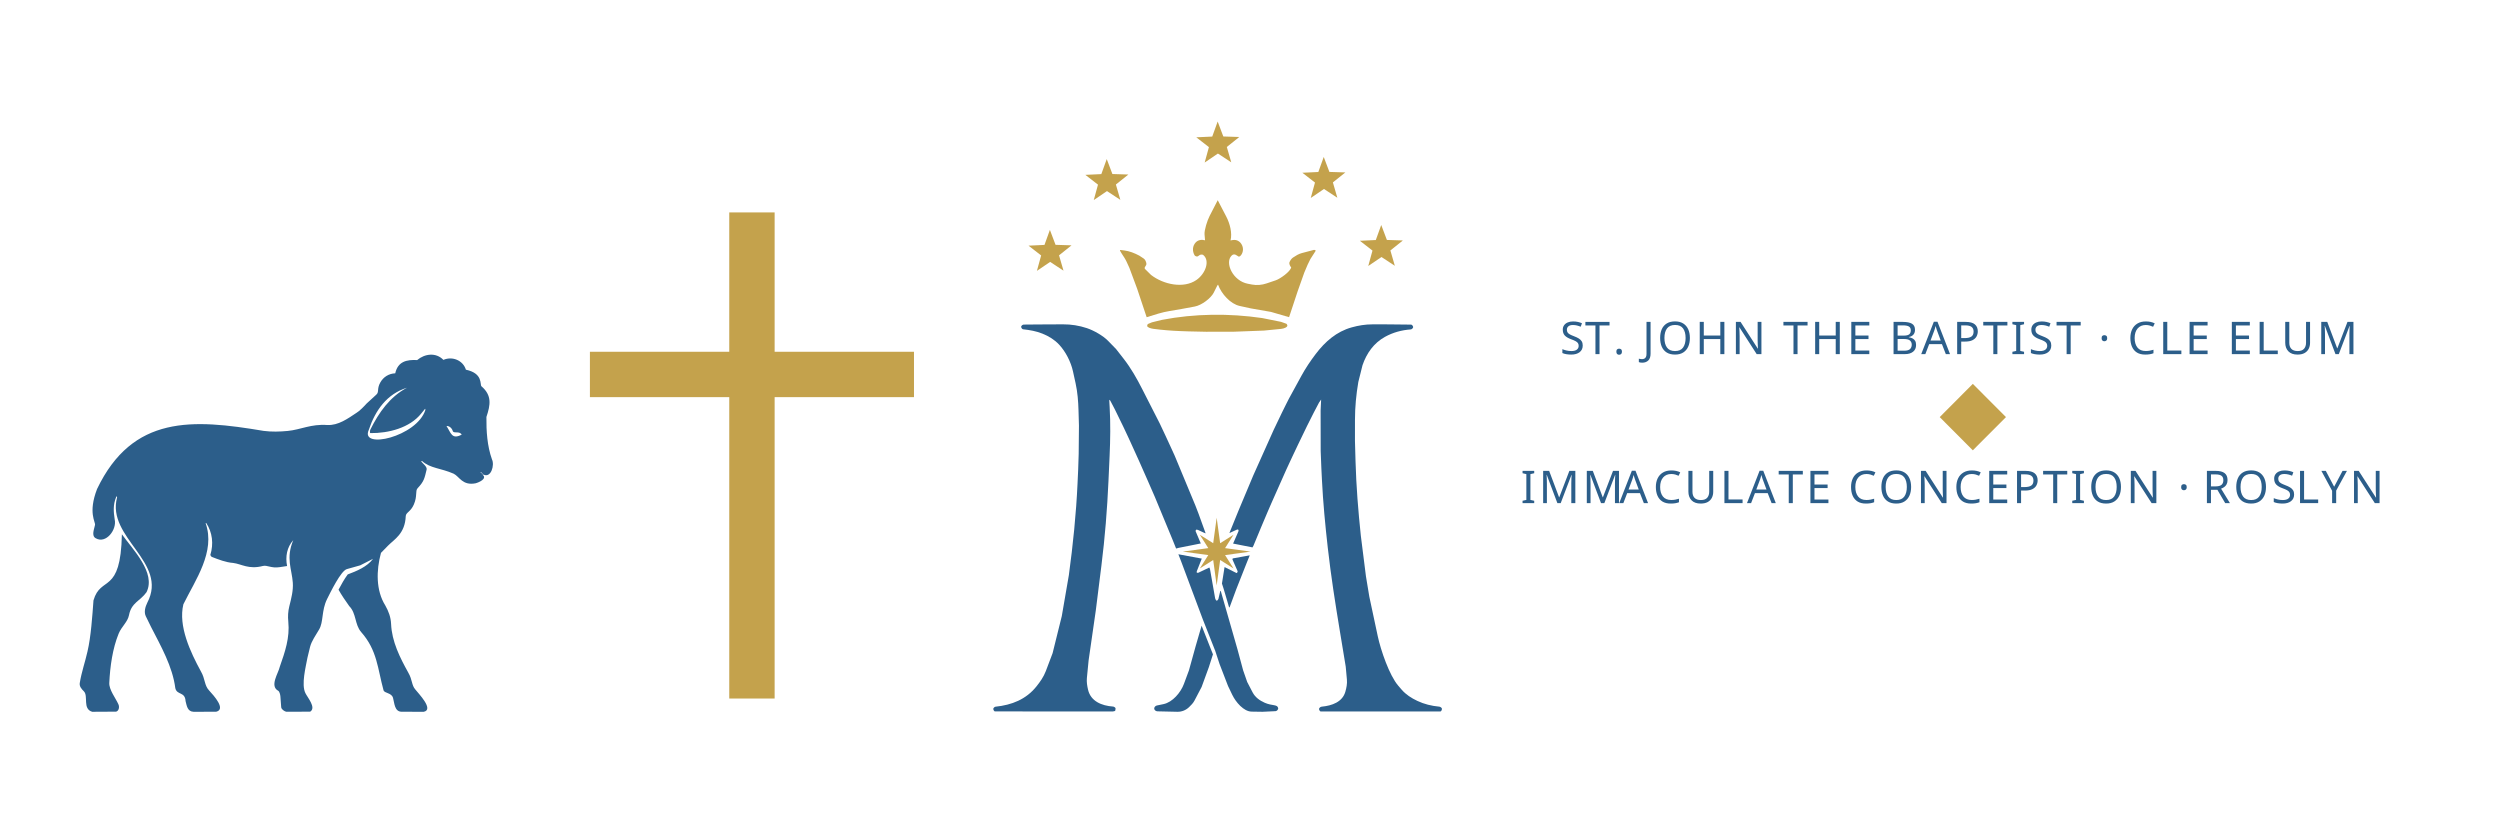
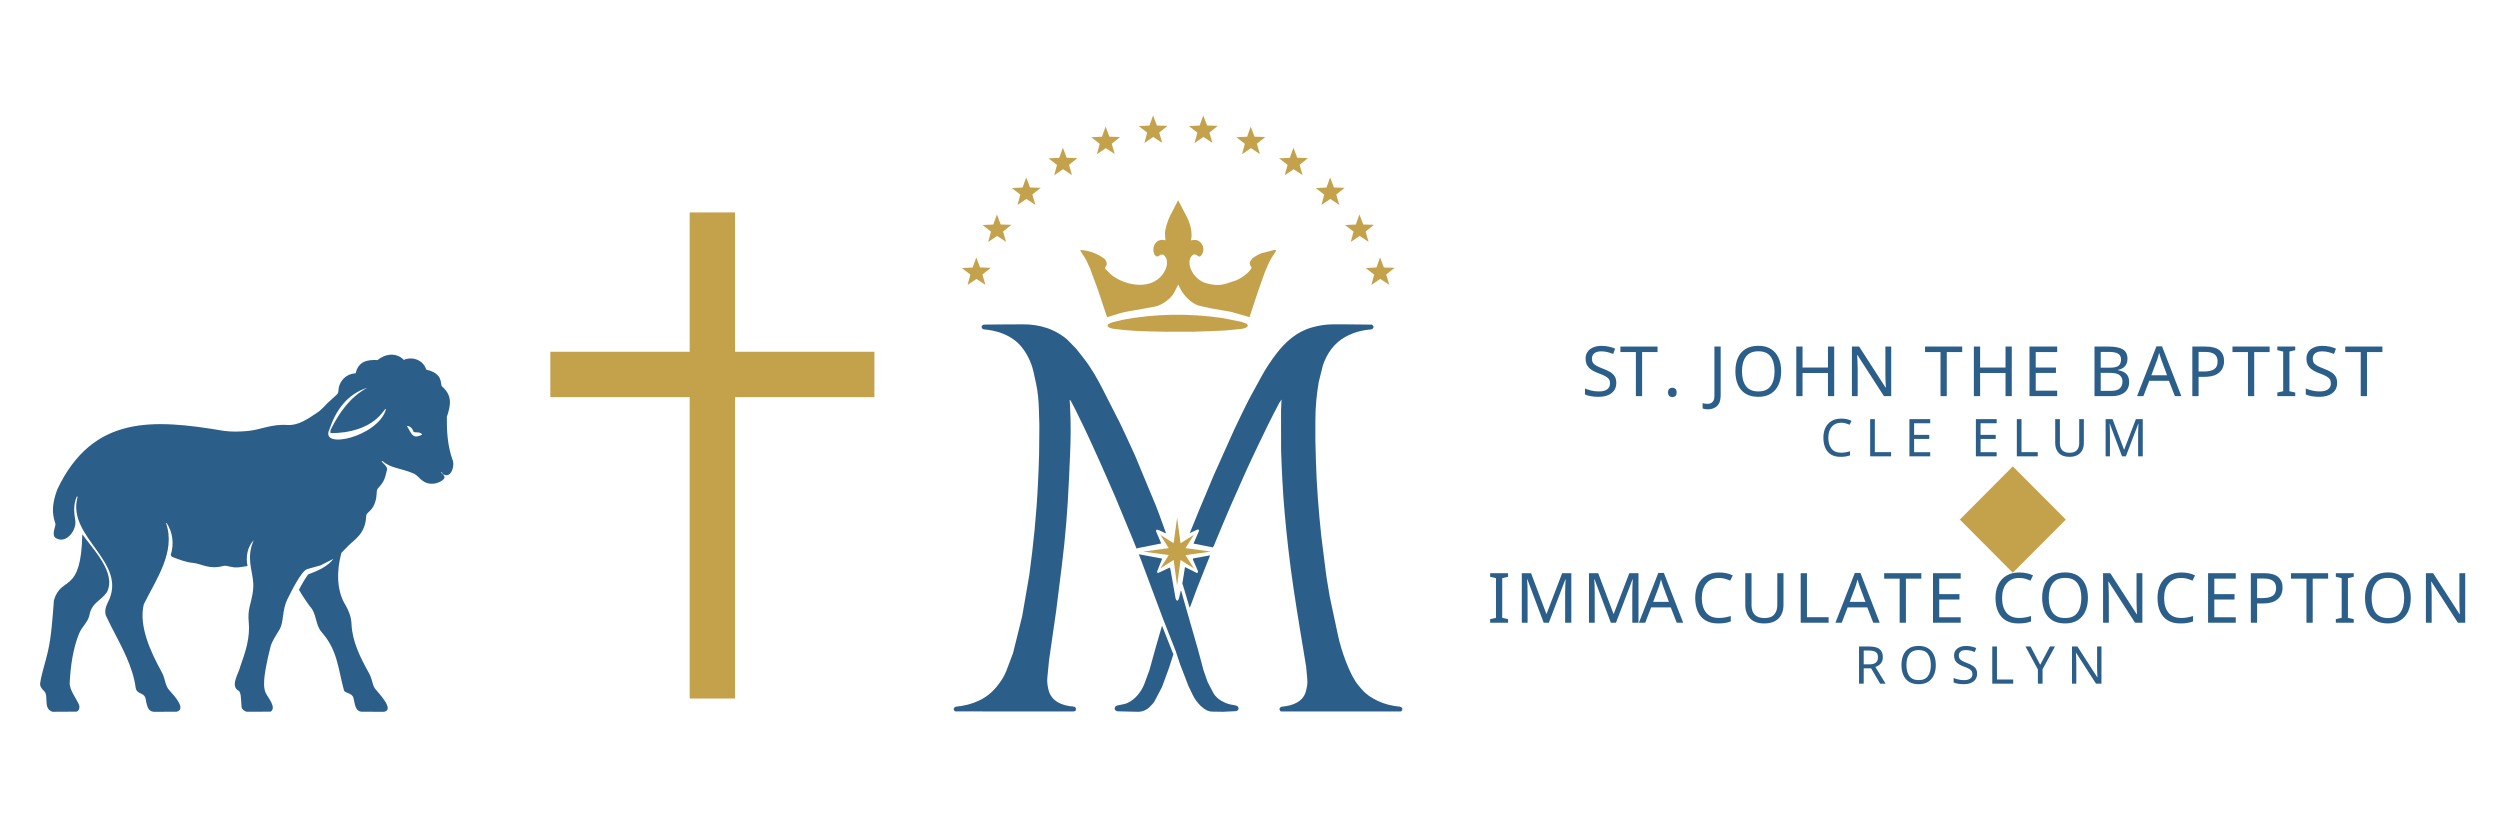
<svg xmlns="http://www.w3.org/2000/svg" id="AB4-primary-lockup" viewBox="0 0 3600 1200">
  <g id="lockup-full-color">
    <g id="icon-group">
      <g id="lockup-m">
        <g id="crown-stars-accent">
-           <path d="M1747.99,421.07c-4.21,8.41-17.58,18.5-27.59,20.35l-19.25,3.57c-11.23,2.08-22.31,3.29-33.13,6.62l-16.83,5.18-13.66-40.93-11.23-30.18-4.13-9c-3.45-7.52-11.63-17.02-8.85-16.7l5.32.63c7.87.93,14.97,3.84,21.94,7.5l6.51,4.3c1.98,1.3,3.59,4.94,3.75,7.51.18,2.77-4.14,5.33-1.92,7.52l8.61,8.49c17.85,13.81,46.86,20,65.27,7.28,13.43-9.28,19.91-28.14,9.74-36.12-.98-.77-3.89-.59-4.88.09l-2.79,1.91c-1.08.74-3.92-.1-4.74-1.55-3.37-6.01-3.06-13.24,1.57-18.31,3.51-3.84,8.71-4.52,13.57-3.21l-.73-8.48c-.52-6.07,3.94-20.01,7.32-26.58l11.67-22.67,12.36,23.73c5.21,10,8.75,23.79,6.08,34.18l3.18-.55c7.06-1.22,12.76,3.59,14.38,10.32,1.84,7.63-3.61,14.33-5.87,13.5s-6.03-5.88-10.48-1.06c-9.61,10.41,2.29,36.07,23.6,40.17l6.05,1.16c6.97,1.34,14.28.66,20.99-1.61l13.33-4.51c6.2-2.09,21.04-12.45,22.15-18.67-1.46-1.36-3.39-5.04-2.39-7.46,1.07-2.58,2.89-5.21,5.06-6.64,3.99-2.63,7.95-5.17,12.48-6.36l17.63-4.65c.74-.19,2.92.69,2.45,1.42l-7.51,11.68-4.08,8.31-4.81,11.37-9.58,27.03-12.28,37.08-26.04-7.58-29.04-5.07-16.01-3.5c-13.41-2.93-26.22-17.26-31.22-30.73l-1.08,1.37-4.92,9.81Z" fill="#c4a24c" />
-           <path d="M1777.03,477.66l-40.21.09-25.21-.56-11.58-.41c-13.29-.47-25.98-1.55-39.23-3.26-4.08-.53-8.61-2.13-8.91-4.19-.1-.69.62-2.57,1.29-2.85l5.62-2.34,14.47-3.54c47.09-9.09,96.7-9.54,144.16-2.62l27.26,5.48,7.63,2.71c.56.2,1.45,1.88,1.5,2.48.19,2.48-4.72,4.53-9.11,4.96l-24.47,2.41-43.21,1.64Z" fill="#c4a24c" />
-           <polygon points="1776.23 818.53 1757.02 806.39 1752.01 843.11 1747.01 806.39 1727.8 818.53 1739.93 799.32 1703.21 794.31 1739.93 789.3 1727.8 770.09 1747.01 782.22 1752.01 745.51 1757.02 782.22 1776.23 770.09 1764.1 789.3 1800.81 794.31 1764.1 799.32 1776.23 818.53" fill="#c4a24c" />
-           <polygon points="1531.43 389.76 1512.2 377.13 1493.16 390.05 1499.24 367.86 1481.06 353.75 1504.05 352.67 1511.85 331.02 1519.98 352.55 1542.98 353.28 1525.02 367.66 1531.43 389.76" fill="#c4a24c" />
-           <polygon points="1613.29 287.81 1594.06 275.17 1575.02 288.1 1581.1 265.9 1562.92 251.79 1585.91 250.71 1593.71 229.06 1601.84 250.59 1624.84 251.32 1606.88 265.71 1613.29 287.81" fill="#c4a24c" />
-           <polygon points="2008.56 382.74 1989.33 370.1 1970.29 383.03 1976.37 360.84 1958.19 346.72 1981.17 345.64 1988.98 324 1997.11 345.52 2020.11 346.26 2002.15 360.64 2008.56 382.74" fill="#c4a24c" />
-           <polygon points="1925.77 284.77 1906.54 272.13 1887.5 285.06 1893.58 262.87 1875.4 248.76 1898.39 247.68 1906.19 226.03 1914.32 247.56 1937.32 248.29 1919.36 262.67 1925.77 284.77" fill="#c4a24c" />
-           <polygon points="1773.02 233.74 1753.79 221.11 1734.75 234.03 1740.83 211.84 1722.65 197.73 1745.64 196.65 1753.44 175 1761.57 196.53 1784.57 197.26 1766.61 211.64 1773.02 233.74" fill="#c4a24c" />
+           <path d="M1690.99,421.07c-4.21,8.41-17.58,18.5-27.59,20.35l-19.25,3.57c-11.23,2.08-22.31,3.29-33.13,6.62l-16.83,5.18-13.66-40.93-11.23-30.18-4.13-9c-3.45-7.52-11.63-17.02-8.85-16.7l5.32.63c7.87.93,14.97,3.84,21.94,7.5l6.51,4.3c1.98,1.3,3.59,4.94,3.75,7.51.18,2.77-4.14,5.33-1.92,7.52l8.61,8.49c17.85,13.81,46.86,20,65.27,7.28,13.43-9.28,19.91-28.14,9.74-36.12-.98-.77-3.89-.59-4.88.09l-2.79,1.91c-1.08.74-3.92-.1-4.74-1.55-3.37-6.01-3.06-13.24,1.57-18.31,3.51-3.84,8.71-4.52,13.57-3.21l-.73-8.48c-.52-6.07,3.94-20.01,7.32-26.58l11.67-22.67,12.36,23.73c5.21,10,8.75,23.79,6.08,34.18l3.18-.55c7.06-1.22,12.76,3.59,14.38,10.32,1.84,7.63-3.61,14.33-5.87,13.5s-6.03-5.88-10.48-1.06c-9.61,10.41,2.29,36.07,23.6,40.17l6.05,1.16c6.97,1.34,14.28.66,20.99-1.61l13.33-4.51c6.2-2.09,21.04-12.45,22.15-18.67-1.46-1.36-3.39-5.04-2.39-7.46,1.07-2.58,2.89-5.21,5.06-6.64,3.99-2.63,7.95-5.17,12.48-6.36l17.63-4.65c.74-.19,2.92.69,2.45,1.42l-7.51,11.68-4.08,8.31-4.81,11.37-9.58,27.03-12.28,37.08-26.04-7.58-29.04-5.07-16.01-3.5c-13.41-2.93-26.22-17.26-31.22-30.73l-1.08,1.37-4.92,9.81Z" fill="#c4a24c" />
+           <path d="M1720.03,477.66l-40.21.09-25.21-.56-11.58-.41c-13.29-.47-25.98-1.55-39.23-3.26-4.08-.53-8.61-2.13-8.91-4.19-.1-.69.62-2.57,1.29-2.85l5.62-2.34,14.47-3.54c47.09-9.09,96.7-9.54,144.16-2.62l27.26,5.48,7.63,2.71c.56.2,1.45,1.88,1.5,2.48.19,2.48-4.72,4.53-9.11,4.96l-24.47,2.41-43.21,1.64Z" fill="#c4a24c" />
+           <polygon points="1719.23 818.53 1700.02 806.39 1695.01 843.11 1690.01 806.39 1670.8 818.53 1682.93 799.32 1646.21 794.31 1682.93 789.3 1670.8 770.09 1690.01 782.22 1695.01 745.51 1700.02 782.22 1719.23 770.09 1707.1 789.3 1743.81 794.31 1707.1 799.32 1719.23 818.53" fill="#c4a24c" />
+           <g id="Stars">
+             <polygon id="Left_Star" data-name="Left Star" points="1419.01 410.17 1406.08 401.68 1393.28 410.37 1397.37 395.45 1385.15 385.96 1400.6 385.23 1405.85 370.68 1411.31 385.15 1426.77 385.64 1414.7 395.31 1419.01 410.17" fill="#c4a24c" />
+             <polygon points="1448.72 348.27 1435.79 339.77 1422.99 348.46 1427.08 333.54 1414.86 324.05 1430.31 323.33 1435.56 308.77 1441.02 323.25 1456.48 323.74 1444.41 333.41 1448.72 348.27" fill="#c4a24c" />
+             <polygon points="1490.92 294.98 1477.99 286.49 1465.19 295.18 1469.28 280.26 1457.06 270.77 1472.51 270.04 1477.76 255.49 1483.22 269.96 1498.68 270.45 1486.61 280.12 1490.92 294.98" fill="#c4a24c" />
+             <polygon points="1543.72 252.21 1530.79 243.71 1518 252.4 1522.08 237.48 1509.86 228 1525.31 227.27 1530.56 212.72 1536.03 227.19 1551.49 227.68 1539.41 237.35 1543.72 252.21" fill="#c4a24c" />
+             <polygon points="1605.24 221.83 1592.32 213.34 1579.52 222.03 1583.6 207.1 1571.38 197.62 1586.83 196.89 1592.08 182.34 1597.55 196.81 1613.01 197.3 1600.93 206.97 1605.24 221.83" fill="#c4a24c" />
+             <polygon points="1673.59 205.74 1660.66 197.24 1647.87 205.93 1651.95 191.01 1639.73 181.53 1655.18 180.8 1660.43 166.25 1665.89 180.72 1681.36 181.21 1669.28 190.88 1673.59 205.74" fill="#c4a24c" />
+             <polygon points="1745.88 205.74 1732.95 197.24 1720.16 205.93 1724.24 191.01 1712.02 181.53 1727.47 180.8 1732.72 166.25 1738.19 180.72 1753.65 181.21 1741.57 190.88 1745.88 205.74" fill="#c4a24c" />
+             <polygon points="1814.23 221.83 1801.3 213.34 1788.51 222.03 1792.59 207.1 1780.37 197.62 1795.82 196.89 1801.07 182.34 1806.53 196.81 1822 197.3 1809.92 206.97 1814.23 221.83" fill="#c4a24c" />
+             <polygon points="1875.75 252.21 1862.82 243.71 1850.03 252.4 1854.11 237.48 1841.89 228 1857.34 227.27 1862.59 212.72 1868.06 227.19 1883.52 227.68 1871.44 237.35 1875.75 252.21" fill="#c4a24c" />
+             <polygon points="1928.56 294.98 1915.63 286.49 1902.83 295.18 1906.91 280.26 1894.69 270.77 1910.15 270.04 1915.39 255.49 1920.86 269.96 1936.32 270.45 1924.25 280.12 1928.56 294.98" fill="#c4a24c" />
+             <polygon points="1970.76 348.27 1957.83 339.77 1945.03 348.46 1949.12 333.54 1936.9 324.05 1952.35 323.33 1957.59 308.77 1963.06 323.25 1978.52 323.74 1966.45 333.41 1970.76 348.27" fill="#c4a24c" />
+             <polygon id="Right_Star" data-name="Right Star" points="2000.47 410.17 1987.54 401.68 1974.74 410.37 1978.82 395.45 1966.6 385.96 1982.06 385.23 1987.3 370.68 1992.77 385.15 2008.23 385.64 1996.16 395.31 2000.47 410.17" fill="#c4a24c" />
+           </g>
        </g>
        <g id="m-letterform">
-           <path d="M1903.58,690.68l-.84-16.82-.95-24.42-.1-58.41.74-15.71-2.98,4.31-7.58,14.43-9.81,19.5-12.69,26.27-7.31,15.39-4.16,8.9-5.68,12.24-20.96,47.18-5.67,13.06-8.96,21.15-11.7,28.16c-.25.6-1.18,2.08-1.37,2.34l-10.17-2.01-17.73-3.49,7.67-17.62c.21-.49.29-2.12-.09-2.25l-1.5-.49-11.42,5.21,13.19-32.46,21.14-50.4,29.63-66.12,11.87-24.76,5.91-11.92,3.85-7.61,18.09-33.12c6.09-11.15,12.95-21.3,20.6-31.4,13.55-17.87,29.98-32.3,51.82-38.39,9.82-2.74,19.7-4.36,29.86-4.35l22.24.02,33.49.35c1.33.01,2.98,2.31,2.93,3.64-.04,1.19-1.88,3.17-3.29,3.27-13.4.97-25.72,4.32-37.36,10.78-16.06,8.91-26.37,23.53-32.29,40.83l-6.01,24.08c-3.09,18.21-4.82,36.17-4.83,54.73l-.02,30.09.82,29.36c1.01,36.09,3.85,71.22,7.63,107.18l7.37,58.48,4.86,29.32,12.13,56.82c4.3,20.13,16.66,56.43,29.48,71.34l4.91,5.7c6.17,7.17,14.11,12.22,22.71,16.26,10.03,4.71,20.31,7.2,31.52,8.26,1.48.14,3.14,1.36,3.67,2.44s-.46,4.49-2.23,4.49h-172.1c-1.42,0-2.73-2.85-2.46-3.9.38-1.45,2.06-2.86,3.87-3.03,14.91-1.4,29.71-6.78,33.94-21.32,1.63-5.62,2.83-11.63,2.29-17.54l-1.71-18.8-8.45-51.18c-6.63-40.15-12.81-79.49-17.38-119.92-3.7-32.75-6.77-64.73-8.44-98.12Z" fill="#2c5e8a" />
-           <path d="M1761.88,847.38l-2.28-7.07,3.77-23.73,17.11,8.55c.93.47,2.16-2.43,1.62-2.78l-7.38-16.72.4-1.49,18.6-3.38,5.91-1.07-4.8,11.88-14.7,37.18-9,24.39-.61,1.65c-.12.32-.75-.65-.88-1.07l-3.35-11.41-4.41-14.93Z" fill="#2c5e8a" />
-           <path d="M1597.31,575.69l.59,10.46c1.34,23.68.99,46.87-.08,70.59l-1.62,35.93c-1.84,40.86-5.04,80.91-10.12,121.45l-8.15,65.08-10.33,71.77-2.47,25.27c-.56,5.74.38,11.54,1.69,17.07,3.9,16.47,19.45,22.97,36,24.13,1.31.09,3.68,1.58,3.62,2.74s-.21,2.37-.41,2.98c-.25.77-2.25,1.32-3.48,1.32l-169.68-.02c-1.49,0-2.72-2.82-2.52-3.91s1.84-2.77,3.19-2.91c23.54-2.43,43.95-10.55,58.8-29.02,5.5-6.85,10.49-13.93,13.6-22.15l9.82-25.93,13.22-53.39,10.17-58.94c6.01-44.21,10.48-87.8,12.52-132.29l.9-19.65.74-22.75.38-40.6-.64-21.99c-.38-13.19-1.36-26.04-4.18-38.9l-3.79-17.29c-2.96-13.48-10.46-28.33-19.99-38.52-6.68-7.14-14.96-12.18-24-15.8s-18.17-5.21-28.07-6.27c-1.19-.13-2.75-2.64-2.56-3.81.21-1.31,2.24-2.93,3.65-2.94l21.3-.19,35.25-.17c11.8-.06,23.28,1.76,34.48,5.48,9.98,3.32,23.43,11.02,30.44,18.24l11.61,11.94,10.72,13.73c10.65,13.64,18.97,28.33,26.87,43.82l25.2,49.45,7.83,16.6,8.47,18.35,5.37,11.79,29.79,71.7,4.54,11.82,10.16,28.08-2.43-.92-8.67-4.06c-.48-.23-1.74-.41-2.17-.42-.57-.01-1.43,1.74-1.2,2.28l6.82,16.11.65,1.54c.02.06-.66.12-1.25.24l-14.76,2.96-15.75,3.11-3.79,1.01-5.28-13.15-25.42-61.4-10.9-24.96-11.2-25.35-12.93-28.53-4.13-8.93-5.97-12.69-12.56-25.74-6.46-12.32c-.12-.23-1.62-1.28-1.44-1.13Z" fill="#2c5e8a" />
-           <path d="M1840.53,1019.61c-1.08-5.58-8.45-2.89-19.21-7.59-7.28-3.17-13.9-7.96-17.55-14.97l-7.8-14.98-5.88-16.88-8.11-30.15-24.04-83.92c-.18-.09-.5-.25-.69-.35l-2.77,11.82c-.17.71-1.79,2.55-2.39,2.44-.92-.17-2.1-2.3-2.28-3.37l-5.49-31.24-1.92-10.9c-.09-.53-.8-2.2-.92-2.32l-15.94,7.57c-.53.25-2.2,0-2.26-.43-.04-.29-.04-1.4.14-1.85l7.15-18.1-33.73-6.24,3.98,10.19,31.63,84.63h.02s16.96,43.01,16.96,43.01c.15-.02.23-.01.1.05l6.6,20.06,12.22,31.72,6.05,12.63c5,10.44,16.36,24.11,27.91,24.29l15.75.24,18.72-.9c1.99-.1,4.15-2.45,3.76-4.47Z" fill="#2c5e8a" />
-           <path d="M1757.24,850.77h0c-.24-.12-.17-.09,0,0Z" fill="#2c5e8a" />
-           <path d="M1745.12,938.45h-.01s-14.79-37.52-14.79-37.52l-8.72,30.08-9.52,34.33-7.26,19.58c-4.53,12.22-16.3,26.31-29.44,29.02l-9.51,1.97c-2.12.44-3.98,2.55-3.8,4.59.19,2.14,2.4,3.77,4.78,3.82l28.54.65c6.33.14,12.38-2.37,16.84-6.67,2.93-2.82,5.88-5.76,7.76-9.35l10.35-19.73,10.41-28.53,5.9-18.43-1.51-3.84Z" fill="#2c5e8a" />
+           <g>
+             <path d="M1846.58,690.68l-.84-16.82-.95-24.42-.1-58.41.74-15.71-2.98,4.31-7.58,14.43-9.81,19.5-12.69,26.27-7.31,15.39-4.16,8.9-5.68,12.24-20.96,47.18-5.67,13.06-8.96,21.15-11.7,28.16c-.25.6-1.18,2.08-1.37,2.34l-10.17-2.01-17.73-3.49,7.67-17.62c.21-.49.29-2.12-.09-2.25l-1.5-.49-11.42,5.21,13.19-32.46,21.14-50.4,29.63-66.12,11.87-24.76,5.91-11.92,3.85-7.61,18.09-33.12c6.09-11.15,12.95-21.3,20.6-31.4,13.55-17.87,29.98-32.3,51.82-38.39,9.82-2.74,19.7-4.36,29.86-4.35l22.24.02,33.49.35c1.33.01,2.98,2.31,2.93,3.64-.04,1.19-1.88,3.17-3.29,3.27-13.4.97-25.72,4.32-37.36,10.78-16.06,8.91-26.37,23.53-32.29,40.83l-6.01,24.08c-3.09,18.21-4.82,36.17-4.83,54.73l-.02,30.09.82,29.36c1.01,36.09,3.85,71.22,7.63,107.18l7.37,58.48,4.86,29.32,12.13,56.82c4.3,20.13,16.66,56.43,29.48,71.34l4.91,5.7c6.17,7.17,14.11,12.22,22.71,16.26,10.03,4.71,20.31,7.2,31.52,8.26,1.48.14,3.14,1.36,3.67,2.44s-.46,4.49-2.23,4.49h-172.1c-1.42,0-2.73-2.85-2.46-3.9.38-1.45,2.06-2.86,3.87-3.03,14.91-1.4,29.71-6.78,33.94-21.32,1.63-5.62,2.83-11.63,2.29-17.54l-1.71-18.8-8.45-51.18c-6.63-40.15-12.81-79.49-17.38-119.92-3.7-32.75-6.77-64.73-8.44-98.12Z" fill="#2c5e8a" />
+             <path d="M1704.88,847.38l-2.28-7.07,3.77-23.73,17.11,8.55c.93.47,2.16-2.43,1.62-2.78l-7.38-16.72.4-1.49,18.6-3.38,5.91-1.07-4.8,11.88-14.7,37.18-9,24.39-.61,1.65c-.12.32-.75-.65-.88-1.07l-3.35-11.41-4.41-14.93Z" fill="#2c5e8a" />
+             <path d="M1540.31,575.69l.59,10.46c1.34,23.68.99,46.87-.08,70.59l-1.62,35.93c-1.84,40.86-5.04,80.91-10.12,121.45l-8.15,65.08-10.33,71.77-2.47,25.27c-.56,5.74.38,11.54,1.69,17.07,3.9,16.47,19.45,22.97,36,24.13,1.31.09,3.68,1.58,3.62,2.74-.06,1.13-.21,2.37-.41,2.98-.25.77-2.25,1.32-3.48,1.32l-169.68-.02c-1.49,0-2.72-2.82-2.52-3.91s1.84-2.77,3.19-2.91c23.54-2.43,43.95-10.55,58.8-29.02,5.5-6.85,10.49-13.93,13.6-22.15l9.82-25.93,13.22-53.39,10.17-58.94c6.01-44.21,10.48-87.8,12.52-132.29l.9-19.65.74-22.75.38-40.6-.64-21.99c-.38-13.19-1.36-26.04-4.18-38.9l-3.79-17.29c-2.96-13.48-10.46-28.33-19.99-38.52-6.68-7.14-14.96-12.18-24-15.8-9.14-3.66-18.17-5.21-28.07-6.27-1.19-.13-2.75-2.64-2.56-3.81.21-1.31,2.24-2.93,3.65-2.94l21.3-.19,35.25-.17c11.8-.06,23.28,1.76,34.48,5.48,9.98,3.32,23.43,11.02,30.44,18.24l11.61,11.94,10.72,13.73c10.65,13.64,18.97,28.33,26.87,43.82l25.2,49.45,7.83,16.6,8.47,18.35,5.37,11.79,29.79,71.7,4.54,11.82,10.16,28.08-2.43-.92-8.67-4.06c-.48-.23-1.74-.41-2.17-.42-.57-.01-1.43,1.74-1.2,2.28l6.82,16.11.65,1.54c.02.06-.66.12-1.25.24l-14.76,2.96-15.75,3.11-3.79,1.01-5.28-13.15-25.42-61.4-10.9-24.96-11.2-25.35-12.93-28.53-4.13-8.93-5.97-12.69-12.56-25.74-6.46-12.32c-.12-.23-1.62-1.28-1.44-1.13Z" fill="#2c5e8a" />
+           </g>
+           <g>
+             <path d="M1783.53,1019.61c-1.08-5.58-8.45-2.89-19.21-7.59-7.28-3.17-13.9-7.96-17.55-14.97l-7.8-14.98-5.88-16.88-8.11-30.15-24.04-83.92c-.18-.09-.5-.25-.69-.35l-2.77,11.82c-.17.71-1.79,2.55-2.39,2.44-.92-.17-2.1-2.3-2.28-3.37l-5.49-31.24-1.92-10.9c-.09-.53-.8-2.2-.92-2.32l-15.94,7.57c-.53.25-2.2,0-2.26-.43-.04-.29-.04-1.4.14-1.85l7.15-18.1-33.73-6.24,3.98,10.19,31.63,84.63h.02s16.96,43.01,16.96,43.01c.15-.02.23-.01.1.05l6.6,20.06,12.22,31.72,6.05,12.63c5,10.44,16.36,24.11,27.91,24.29l15.75.24,18.72-.9c1.99-.1,4.15-2.45,3.76-4.47Z" fill="#2c5e8a" />
+             <path d="M1700.24,850.77h0c-.24-.12-.17-.09,0,0Z" fill="#2c5e8a" />
+           </g>
+           <path d="M1688.12,938.45h-.01s-14.79-37.52-14.79-37.52l-8.72,30.08-9.52,34.33-7.26,19.58c-4.53,12.22-16.3,26.31-29.44,29.02l-9.51,1.97c-2.12.44-3.98,2.55-3.8,4.59.19,2.14,2.4,3.77,4.78,3.82l28.54.65c6.33.14,12.38-2.37,16.84-6.67,2.93-2.82,5.88-5.76,7.76-9.35l10.35-19.73,10.41-28.53,5.9-18.43-1.51-3.84Z" fill="#2c5e8a" />
        </g>
      </g>
      <g id="lockup-lamb">
-         <path d="M606.34,664.25c2.15,2.99,8.87,7.67,8.02,11.85-3.1,12.69-3.52,16.81-12.98,26.91-3.72,3.98-.08,11.11-5.45,23.5-4.54,10.47-11.43,11.41-11.65,16.69-1.06,25.56-16.56,33.37-25.58,42.6l-10.09,10.32c-6.96,25.46-7.27,54.23,6.16,75.65,4.8,8.51,7.98,16.91,8.4,26.77,1.08,25.26,12.67,48.28,24.71,69.95,6.27,10.82,4.55,17.97,10.24,24.41,4.38,5.66,27.33,29,12,32.1,0,0-32.31-.11-32.31-.11-9.85-.5-9.81-12.77-11.79-19.63-1.85-7.96-12.6-6.67-13.77-11.42-8.53-30.88-8.87-57.42-32.27-83.79-9.37-10.9-6.66-26.73-17.1-37.29-4.14-5.61-12.11-17.47-15.39-23.6,4.3-7.96,8-14.85,13.22-21.98,13.05-4.92,27.89-10.96,36.48-22.46l-18.5,9.37-18.99,5.35c-8.7,1.95-24.27,34.4-28.69,43.16-8.3,16.7-4.95,33.01-11.55,43.96-4.47,7.79-10.82,16.37-13.01,25.16,0,0-3.66,15.11-3.66,15.11-2.49,13.59-9.19,38.91-2.98,51.31,3.02,6.34,15.92,20.91,6.87,26.66l-34.59.13c-2.97-.9-6.95-3.56-7.18-6.67l-1.15-15.55c-.17-2.24-1.22-6.72-2.97-7.88-12.97-6.88.05-25.19,2.09-34.68,7.53-21.4,14.61-41.89,12.28-64.91-.77-7.57-.39-14.79,1.45-22.19,2.77-11.09,5.83-22.47,5.04-33.96-1.33-19.36-10.3-35.56.68-61.26-9.19,10.12-11.62,23.82-8.92,37.25l-10.55,1.62c-12.48,1.92-18.03-3.33-24.36-1.69-20.53,5.33-30.48-2.85-42.86-4.39-10.22-.7-21.16-4.98-30.61-8.68-.83-.31-2.07-2.24-2.15-2.8,4.92-15.93,3.01-32.53-6-46.15l-.75.46c14.41,41.06-14.68,81.42-32.08,116.75-7.58,31.37,10.17,68.93,25.3,96.68,6.33,10.89,4.7,20.01,11.84,27.48,6.87,7.49,24.58,26.96,10.13,30.53,0,0-32.56.1-32.56.1-8.95-.35-9.81-8.81-11.54-15.36-.76-14.02-12.35-8.24-14.77-18.67-3.92-31.04-20.82-60.62-34.85-87.99,0,0-7.6-15.49-7.6-15.49-2.99-6.09-.8-13.71,2.12-19.62,30.74-58.47-59.17-93.41-43.53-151.56-.03-1.92-.53-2.25-1.41-.33-4.46,10.91-3.74,20.87-2.03,31.98,3.41,14.91-12.56,35.5-27.11,27.23-7-3.57-2.17-13.74-1.23-19.25.99-4.25-10.35-17.25,2.96-51.78,51.18-106.81,137.84-100.88,239.89-83.67,11.57,1.51,23.11,1.19,34.74.07,18.43-1.77,33.59-10.27,56.86-8.53,15.92.81,29.62-9.28,42.25-17.65,4.02-2.22,11.39-9.84,14.45-13.31,0,0,14.06-12.89,14.06-12.89,4.2-3.85.45-8.14,5.56-17.31,4.52-8.1,12.34-12.89,21.55-13.29,3.85-17.06,16.3-19.82,31.59-19.08,10.88-9.14,27-11.4,37.78-.25,12.66-5.6,28.18.48,32.4,14.12,24.97,5.34,19.94,21.27,22.35,23.84,15.51,13.36,12.94,27.01,7.19,44.22-.23,20.46,1.12,41.69,7.97,61.04,4.13,8.24-1.37,27.39-12.16,21.91l-1.35.16c7.16,5.69-5.04,11.12-10.15,12.43-18.93,3.68-23.27-9.9-31.57-13.87-18.57-8.15-33.54-7.54-45.39-18.21l-1.4.4ZM606.57,595.46c-16.61,20.78-47.35,28.53-73.18,28.21-1.09.07-.65-4.05-.04-5.13,12.16-24.46,28.1-47.19,52.73-60.21-29.03,8.93-45.72,32.76-55,60.62-13.29,28.85,69.33,10.08,81.52-28.8l-.41-1.57-5.62,6.86ZM652.02,620.7c-1.37-4.35-4.97-7.46-9.08-7.28,6.47,10,7.65,20.02,21.89,12.45-3.17-5.75-11.55-1.16-12.81-5.17ZM606.82,662.61l-1.21-.11,1.21.11ZM693.94,680.92l-2.18-1.46,1.12,2.04,1.06-.58ZM694.46,681.6l-.84.87.65.59.82-.75-.63-.72Z" fill="#2c5e8a" />
-         <path d="M170.38,1013.94c1.82,3.39,1.26,9.46-3.13,10.84l-34.5.19c-14.25-4.24-5.16-22.79-12.04-29.54-3.44-3.38-6.79-7.27-5.79-12.21,2.45-15.2,7.68-30.06,11.04-44.99,5.02-21.17,7.03-51.72,8.65-73.67,10.55-36.6,39.14-7.23,40.91-95.2,15.62,21.98,49.39,55.4,35.47,83.39-9.12,12.83-21.71,14.81-25.21,32.98-1.91,9.92-10.8,16.63-14.9,26.63-8.72,21.24-12.41,47.52-13.49,70.86-.64,9.79,9.21,22.22,13,30.73Z" fill="#2c5e8a" />
+         <path d="M549.34,664.25c2.15,2.99,8.87,7.67,8.02,11.85-3.1,12.69-3.52,16.81-12.98,26.91-3.72,3.98-.08,11.11-5.45,23.5-4.54,10.47-11.43,11.41-11.65,16.69-1.06,25.56-16.56,33.37-25.58,42.6l-10.09,10.32c-6.96,25.46-7.27,54.23,6.16,75.65,4.8,8.51,7.98,16.91,8.4,26.77,1.08,25.26,12.67,48.28,24.71,69.95,6.27,10.82,4.55,17.97,10.24,24.41,4.38,5.66,27.33,29,12,32.1,0,0-32.31-.11-32.31-.11-9.85-.5-9.81-12.77-11.79-19.63-1.85-7.96-12.6-6.67-13.77-11.42-8.53-30.88-8.87-57.42-32.27-83.79-9.37-10.9-6.66-26.73-17.1-37.29-4.14-5.61-12.11-17.47-15.39-23.6,4.3-7.96,8-14.85,13.22-21.98,13.05-4.92,27.89-10.96,36.48-22.46l-18.5,9.37-18.99,5.35c-8.7,1.95-24.27,34.4-28.69,43.16-8.3,16.7-4.95,33.01-11.55,43.96-4.47,7.79-10.82,16.37-13.01,25.16,0,0-3.66,15.11-3.66,15.11-2.49,13.59-9.19,38.91-2.98,51.31,3.02,6.34,15.92,20.91,6.87,26.66l-34.59.13c-2.97-.9-6.95-3.56-7.18-6.67l-1.15-15.55c-.17-2.24-1.22-6.72-2.97-7.88-12.97-6.88.05-25.19,2.09-34.68,7.53-21.4,14.61-41.89,12.28-64.91-.77-7.57-.39-14.79,1.45-22.19,2.77-11.09,5.83-22.47,5.04-33.96-1.33-19.36-10.3-35.56.68-61.26-9.19,10.12-11.62,23.82-8.92,37.25l-10.55,1.62c-12.48,1.92-18.03-3.33-24.36-1.69-20.53,5.33-30.48-2.85-42.86-4.39-10.22-.7-21.16-4.98-30.61-8.68-.83-.31-2.07-2.24-2.15-2.8,4.92-15.93,3.01-32.53-6-46.15l-.75.46c14.41,41.06-14.68,81.42-32.08,116.75-7.58,31.37,10.17,68.93,25.3,96.68,6.33,10.89,4.7,20.01,11.84,27.48,6.87,7.49,24.58,26.96,10.13,30.53,0,0-32.56.1-32.56.1-8.95-.35-9.81-8.81-11.54-15.36-.76-14.02-12.35-8.24-14.77-18.67-3.92-31.04-20.82-60.62-34.85-87.99,0,0-7.6-15.49-7.6-15.49-2.99-6.09-.8-13.71,2.12-19.62,30.74-58.47-59.17-93.41-43.53-151.56-.03-1.92-.53-2.25-1.41-.33-4.46,10.91-3.74,20.87-2.03,31.98,3.41,14.91-12.56,35.5-27.11,27.23-7-3.57-2.17-13.74-1.23-19.25.99-4.25-10.35-17.25,2.96-51.78,51.18-106.81,137.84-100.88,239.89-83.67,11.57,1.51,23.11,1.19,34.74.07,18.43-1.77,33.59-10.27,56.86-8.53,15.92.81,29.62-9.28,42.25-17.65,4.02-2.22,11.39-9.84,14.45-13.31,0,0,14.06-12.89,14.06-12.89,4.2-3.85.45-8.14,5.56-17.31,4.52-8.1,12.34-12.89,21.55-13.29,3.85-17.06,16.3-19.82,31.59-19.08,10.88-9.14,27-11.4,37.78-.25,12.66-5.6,28.18.48,32.4,14.12,24.97,5.34,19.94,21.27,22.35,23.84,15.51,13.36,12.94,27.01,7.19,44.22-.23,20.46,1.12,41.69,7.97,61.04,4.13,8.24-1.37,27.39-12.16,21.91l-1.35.16c7.16,5.69-5.04,11.12-10.15,12.43-18.93,3.68-23.27-9.9-31.57-13.87-18.57-8.15-33.54-7.54-45.39-18.21l-1.4.4ZM549.57,595.46c-16.61,20.78-47.35,28.53-73.18,28.21-1.09.07-.65-4.05-.04-5.13,12.16-24.46,28.1-47.19,52.73-60.21-29.03,8.93-45.72,32.76-55,60.62-13.29,28.85,69.33,10.08,81.52-28.8l-.41-1.57-5.62,6.86ZM595.02,620.7c-1.37-4.35-4.97-7.46-9.08-7.28,6.47,10,7.65,20.02,21.89,12.45-3.17-5.75-11.55-1.16-12.81-5.17ZM549.82,662.61l-1.21-.11,1.21.11ZM636.94,680.92l-2.18-1.46,1.12,2.04,1.06-.58ZM637.46,681.6l-.84.87.65.59.82-.75-.63-.72Z" fill="#2c5e8a" />
+         <path d="M113.38,1013.94c1.82,3.39,1.26,9.46-3.13,10.84l-34.5.19c-14.25-4.24-5.16-22.79-12.04-29.54-3.44-3.38-6.79-7.27-5.79-12.21,2.45-15.2,7.68-30.06,11.04-44.99,5.02-21.17,7.03-51.72,8.65-73.67,10.55-36.6,39.14-7.23,40.91-95.2,15.62,21.98,49.39,55.4,35.47,83.39-9.12,12.83-21.71,14.81-25.21,32.98-1.91,9.92-10.8,16.63-14.9,26.63-8.72,21.24-12.41,47.52-13.49,70.86-.64,9.79,9.21,22.22,13,30.73Z" fill="#2c5e8a" />
      </g>
-       <polygon id="lockup-cross" points="1316.14 506.54 1115.47 506.54 1115.47 305.88 1050.14 305.88 1050.14 506.54 849.47 506.54 849.47 571.88 1050.14 571.88 1050.14 1005.88 1115.47 1005.88 1115.47 571.88 1316.14 571.88 1316.14 506.54" fill="#c4a24c" />
+       <polygon id="lockup-cross" points="1259.14 506.54 1058.47 506.54 1058.47 305.88 993.14 305.88 993.14 506.54 792.47 506.54 792.47 571.88 993.14 571.88 993.14 1005.88 1058.47 1005.88 1058.47 571.88 1259.14 571.88 1259.14 506.54" fill="#c4a24c" />
    </g>
    <g id="text-block">
-       <text transform="translate(2246.5 509.94)" fill="#2c5e8a" font-family="CormorantSC-Regular, 'Cormorant SC'" font-size="65">
-         <tspan x="0" y="0" letter-spacing=".06em">S</tspan>
-         <tspan x="35.81" y="0" letter-spacing="0em">T</tspan>
-         <tspan x="76.37" y="0" letter-spacing=".06em">. JOHN THE BAPTIST · CLE ELUM</tspan>
-       </text>
-       <text transform="translate(2792.83 633.09)" fill="#c4a24c" font-family="CormorantSC-Regular, 'Cormorant SC'" font-size="125" letter-spacing=".06em">
+       <text transform="translate(2821.555 800.1403)" fill="#c4a24c" font-family="CormorantSC-Regular, 'Cormorant SC'" font-size="200" letter-spacing=".06em">
        <tspan x="0" y="0">◆</tspan>
      </text>
-       <text transform="translate(2189.89 724.48)" fill="#2c5e8a" font-family="CormorantSC-Regular, 'Cormorant SC'" font-size="65">
-         <tspan x="0" y="0" letter-spacing=".06em">IMM</tspan>
-         <tspan x="141.83" y="0" letter-spacing=".05em">A</tspan>
-         <tspan x="190.58" y="0" letter-spacing=".06em">CUL</tspan>
-         <tspan x="325.78" y="0" letter-spacing="0em">A</tspan>
-         <tspan x="370.76" y="0" letter-spacing=".06em">TE CONCEPTION · </tspan>
-         <tspan x="981.75" y="0" letter-spacing=".01em">R</tspan>
-         <tspan x="1026.34" y="0" letter-spacing=".06em">OS</tspan>
-         <tspan x="1115.84" y="0" letter-spacing=".04em">L</tspan>
-         <tspan x="1152.89" y="0" letter-spacing=".06em">YN</tspan>
-       </text>
+       <g>
+         <text transform="translate(2141.812 896.7708)" fill="#2c5e8a" font-family="CormorantSC-Regular, 'Cormorant SC'" font-size="100">
+           <tspan x="0" y="0" letter-spacing=".06em">IMM</tspan>
+           <tspan x="218.2" y="0" letter-spacing=".05em">A</tspan>
+           <tspan x="293.2" y="0" letter-spacing=".06em">CUL</tspan>
+           <tspan x="501.19" y="0" letter-spacing="0em">A</tspan>
+           <tspan x="570.4" y="0" letter-spacing=".06em">TE CONCEPTION</tspan>
+         </text>
+         <text transform="translate(2669.73 984.4879)" fill="#2c5e8a" font-family="CormorantSC-Regular, 'Cormorant SC'" font-size="75">
+           <tspan x="0" y="0" letter-spacing=".18em">R</tspan>
+           <tspan x="63.82" y="0" letter-spacing=".23em">OS</tspan>
+           <tspan x="191.85" y="0" letter-spacing=".2em">L</tspan>
+           <tspan x="246.97" y="0" letter-spacing=".23em">YN</tspan>
+         </text>
+       </g>
+       <g>
+         <text transform="translate(2277.262 570.4561)" fill="#2c5e8a" font-family="CormorantSC-Regular, 'Cormorant SC'" font-size="100">
+           <tspan x="0" y="0" letter-spacing=".06em">S</tspan>
+           <tspan x="55.1" y="0" letter-spacing="0em">T</tspan>
+           <tspan x="117.5" y="0" letter-spacing=".06em">. JOHN THE BAPTIST</tspan>
+         </text>
+         <text transform="translate(2621.094 657.097)" fill="#2c5e8a" font-family="CormorantSC-Regular, 'Cormorant SC'" font-size="75" letter-spacing=".23em">
+           <tspan x="0" y="0">CLE ELUM</tspan>
+         </text>
+       </g>
    </g>
  </g>
</svg>
